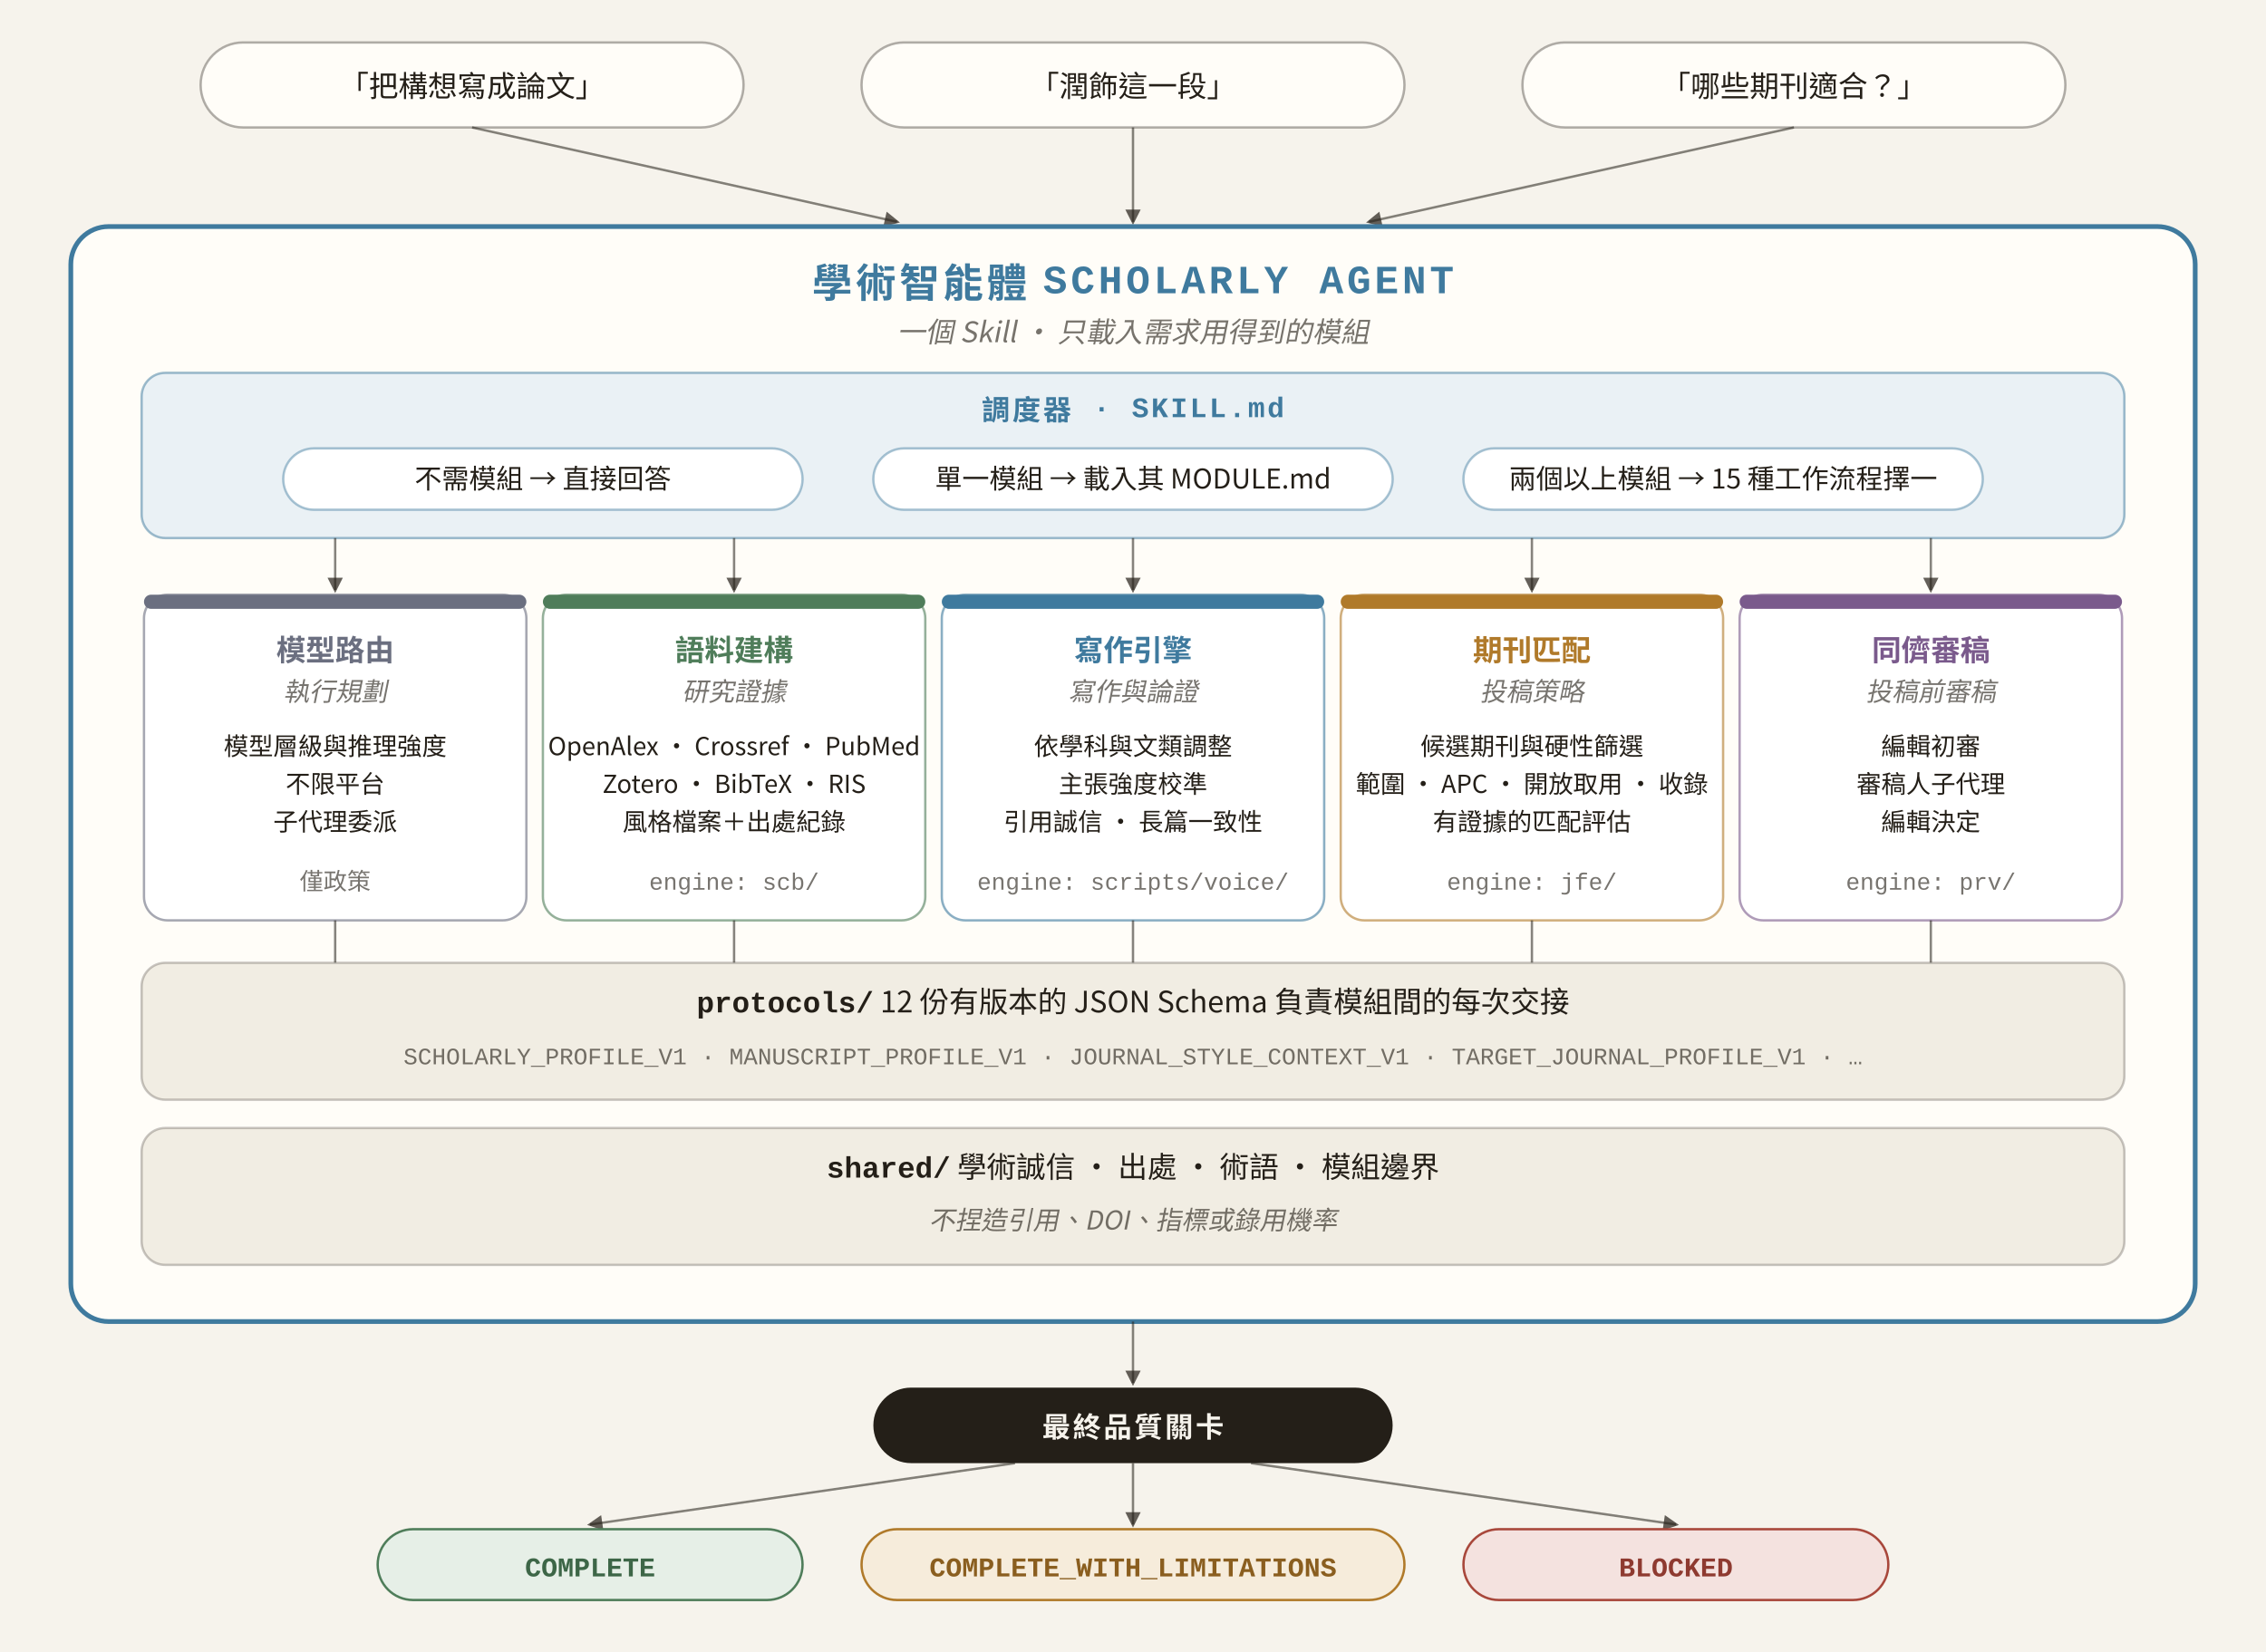
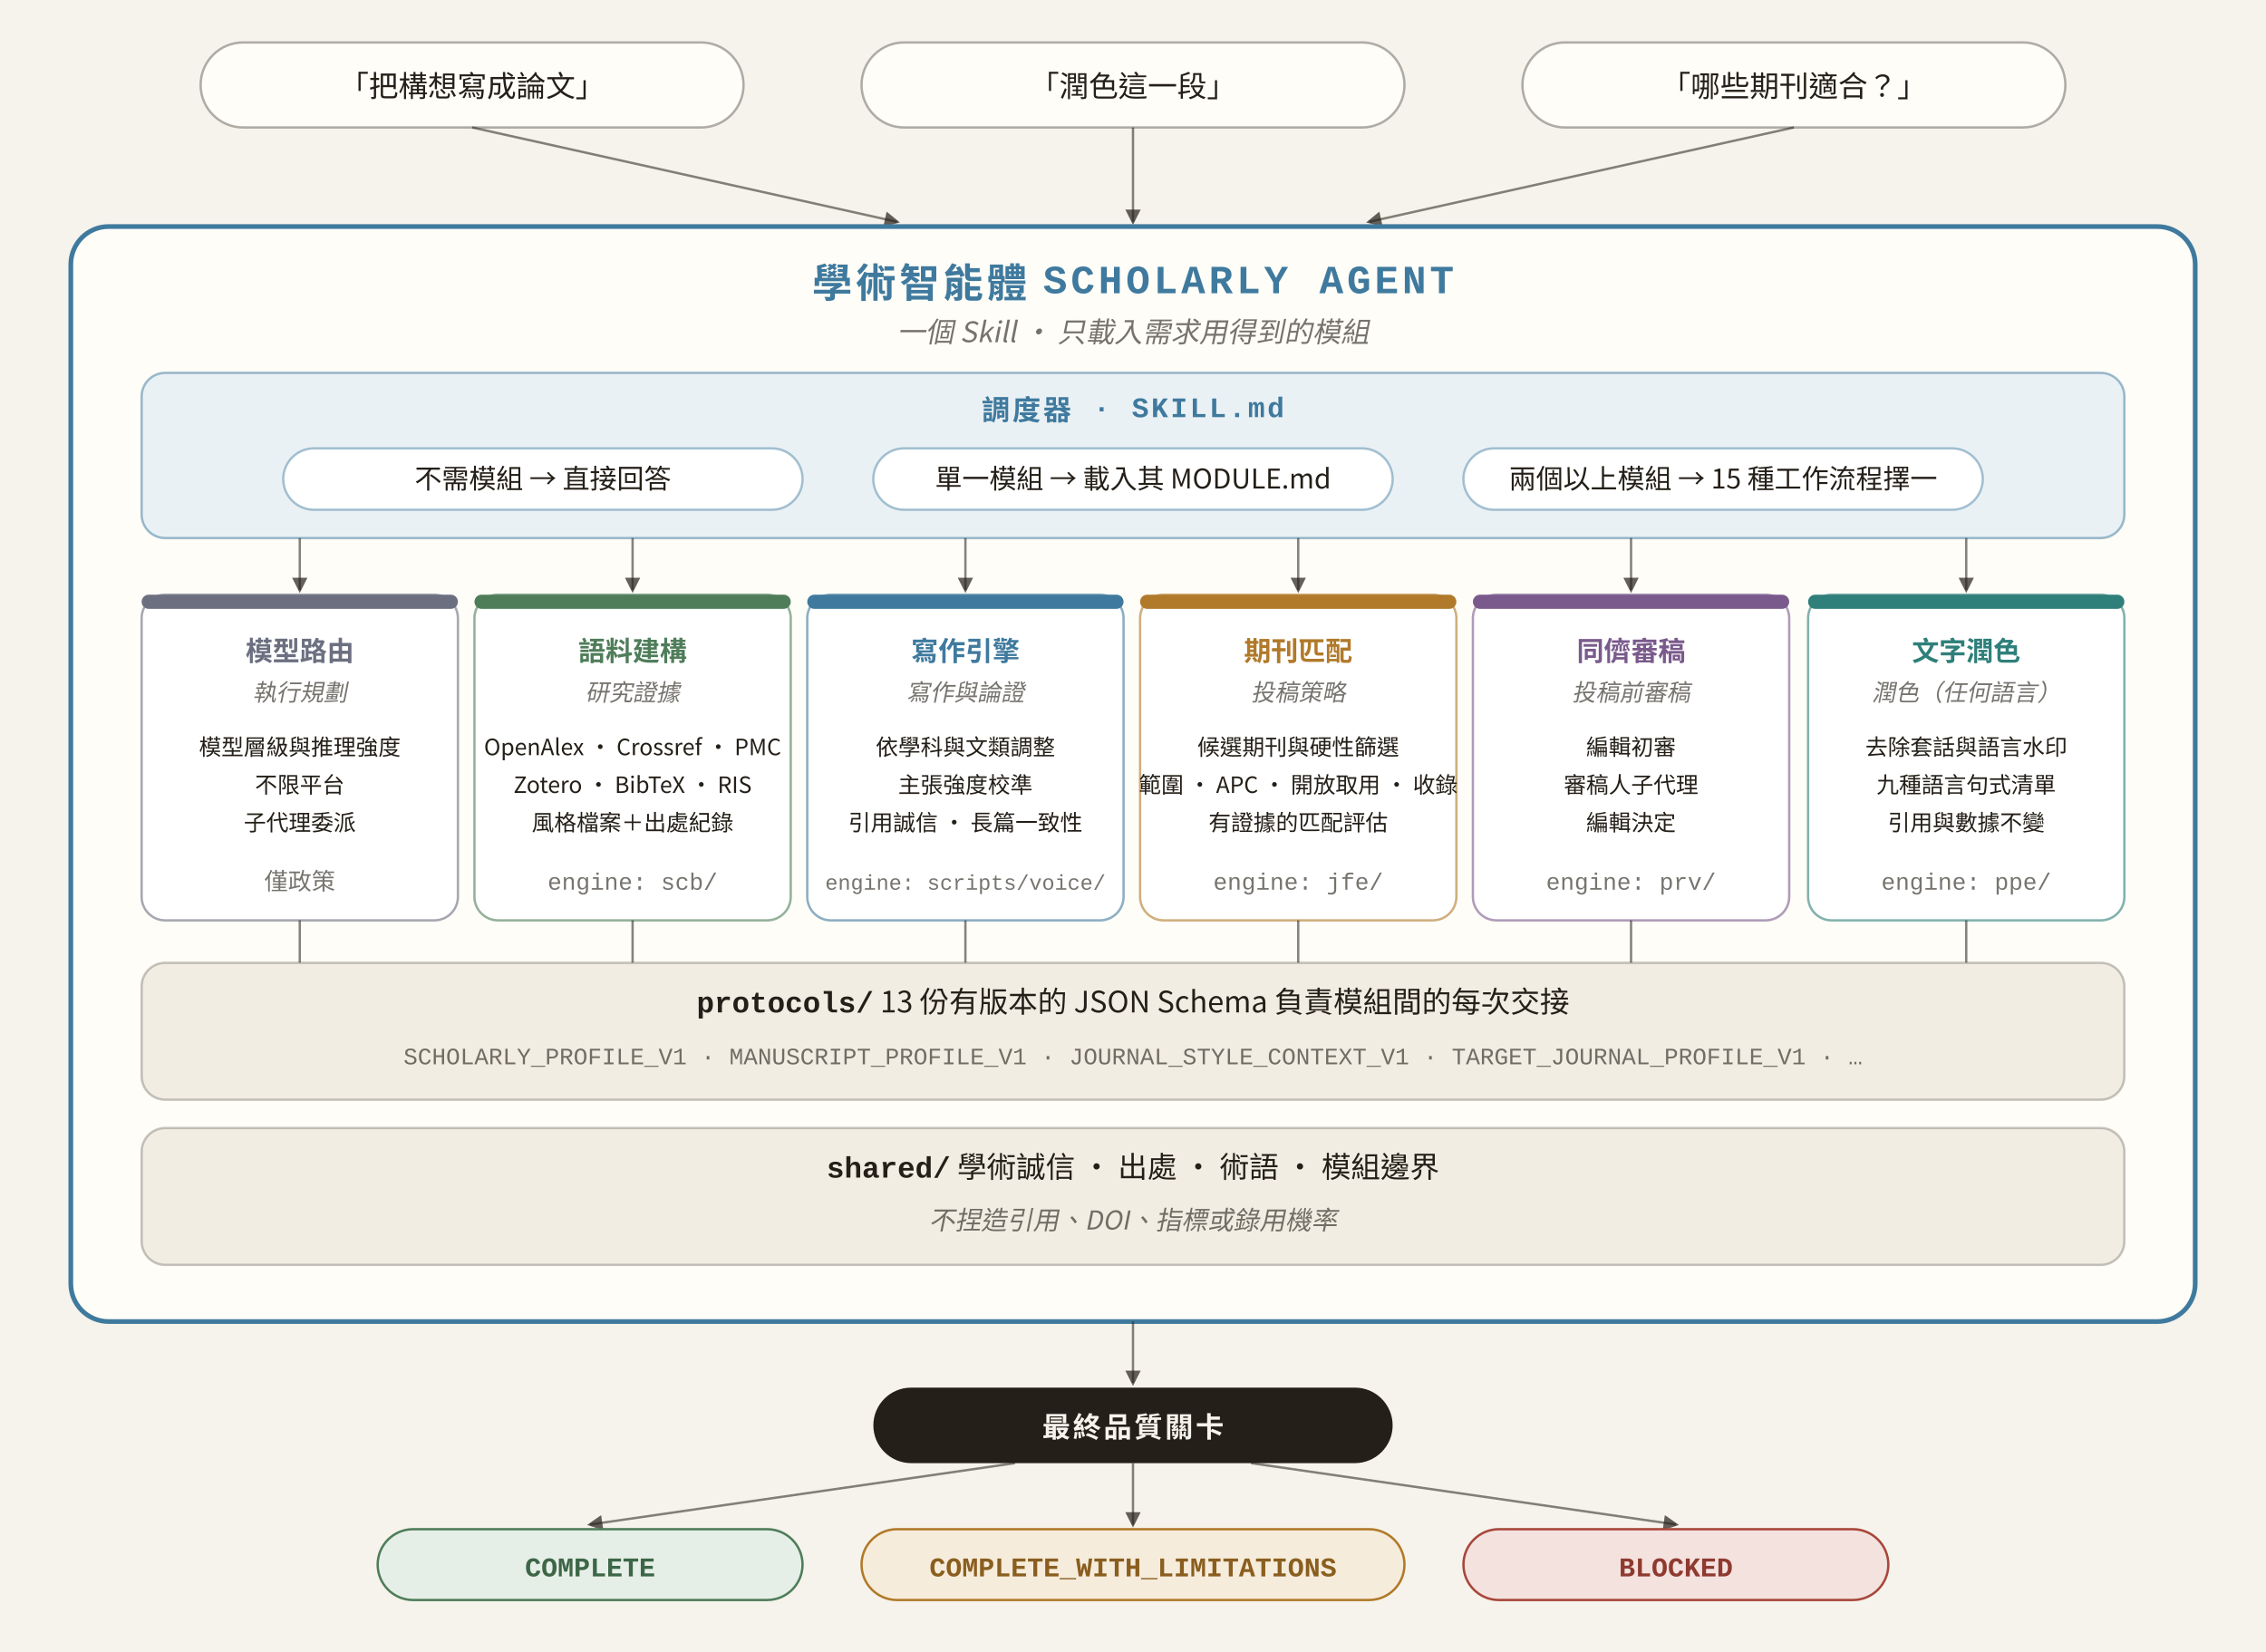
- <svg xmlns="http://www.w3.org/2000/svg" viewBox="0 0 960 700" role="img" aria-label="Scholarly Agent 架構圖：需求進入同一個 Skill，由調度器決定直接回答、載入單一模組，或依工作流程串接多個模組。五個模組是模型路由（執行規劃）、語料建構（研究證據）、寫作引擎（寫作與論證）、期刊匹配（投稿策略）與同儕審稿（投稿前審稿人與編輯決定）。模組透過十二份有版本的 JSON 協定交換資料、共用一套誠信政策，每個工作流程最後都經過品質關卡，結果為 COMPLETE、COMPLETE_WITH_LIMITATIONS 或 BLOCKED。">
+ <svg xmlns="http://www.w3.org/2000/svg" viewBox="0 0 960 700" role="img" aria-label="Scholarly Agent 架構圖：需求進入同一個 Skill，由調度器決定直接回答、載入單一模組，或依工作流程串接多個模組。六個模組是模型路由（執行規劃）、語料建構（研究證據）、寫作引擎（寫作與論證）、期刊匹配（投稿策略）、同儕審稿（投稿前審稿人與編輯決定）與文字潤色（任何語言，去除套話）。模組透過十三份有版本的 JSON 協定交換資料、共用一套誠信政策，每個工作流程最後都經過品質關卡，結果為 COMPLETE、COMPLETE_WITH_LIMITATIONS 或 BLOCKED。">
  <defs>
    <marker id="arr" viewBox="0 0 10 10" refX="8" refY="5" markerWidth="6.5" markerHeight="6.5" orient="auto-start-reverse">
      <path d="M0,0 L10,5 L0,10 Z" fill="#241f18" fill-opacity="0.7" />
    </marker>
    <style>
      .mono { font-family: SFMono-Regular, Consolas, 'Liberation Mono', Menlo, 'PingFang TC', 'Noto Sans TC', 'Noto Sans CJK TC', 'Microsoft JhengHei', 'Heiti TC', 'WenQuanYi Zen Hei',  monospace; }
      .sans { font-family: 'PingFang TC', 'Noto Sans TC', 'Noto Sans CJK TC', 'Microsoft JhengHei', 'Heiti TC', 'WenQuanYi Zen Hei', -apple-system, BlinkMacSystemFont, 'Segoe UI', Helvetica, Arial, sans-serif; }
      .ink { fill: #241f18; }
      .muted { fill: #241f18; fill-opacity: 0.62; }
      .line { stroke: #241f18; stroke-opacity: 0.55; fill: none; }
    </style>
  </defs>
  <rect x="0" y="0" width="960" height="700" fill="#f6f3ec" />
  <g class="sans" font-size="12.5">
    <rect x="85" y="18" width="230" height="36" rx="18" fill="#fffdf8" stroke="#241f18" stroke-opacity="0.35" />
    <text x="200" y="41" text-anchor="middle" class="ink">「把構想寫成論文」</text>
    <rect x="365" y="18" width="230" height="36" rx="18" fill="#fffdf8" stroke="#241f18" stroke-opacity="0.35" />
-     <text x="480" y="41" text-anchor="middle" class="ink">「潤飾這一段」</text>
+     <text x="480" y="41" text-anchor="middle" class="ink">「潤色這一段」</text>
    <rect x="645" y="18" width="230" height="36" rx="18" fill="#fffdf8" stroke="#241f18" stroke-opacity="0.35" />
    <text x="760" y="41" text-anchor="middle" class="ink">「哪些期刊適合？」</text>
  </g>
  <line x1="200" y1="54" x2="380" y2="94" class="line" marker-end="url(#arr)" />
  <line x1="480" y1="54" x2="480" y2="94" class="line" marker-end="url(#arr)" />
  <line x1="760" y1="54" x2="580" y2="94" class="line" marker-end="url(#arr)" />
  <rect x="30" y="96" width="900" height="464" rx="16" fill="#fffdf8" stroke="#3f7a9e" stroke-width="2" />
  <text x="480" y="126" text-anchor="middle" class="mono" font-size="17" font-weight="700" letter-spacing="1.5" fill="#3f7a9e">學術智能體 SCHOLARLY AGENT</text>
  <text x="480" y="145" text-anchor="middle" class="sans muted" font-size="12" font-style="italic">一個 Skill · 只載入需求用得到的模組</text>
  <rect x="60" y="158" width="840" height="70" rx="10" fill="#eaf1f5" stroke="#3f7a9e" stroke-opacity="0.5" />
  <text x="480" y="178" text-anchor="middle" class="mono" font-size="12" font-weight="600" letter-spacing="1" fill="#3f7a9e">調度器 · SKILL.md</text>
  <g class="sans" font-size="11.5">
    <rect x="120" y="190" width="220" height="26" rx="13" fill="#ffffff" stroke="#3f7a9e" stroke-opacity="0.45" />
    <text x="230" y="207" text-anchor="middle" class="ink">不需模組 → 直接回答</text>
    <rect x="370" y="190" width="220" height="26" rx="13" fill="#ffffff" stroke="#3f7a9e" stroke-opacity="0.45" />
    <text x="480" y="207" text-anchor="middle" class="ink">單一模組 → 載入其 MODULE.md</text>
    <rect x="620" y="190" width="220" height="26" rx="13" fill="#ffffff" stroke="#3f7a9e" stroke-opacity="0.45" />
    <text x="730" y="207" text-anchor="middle" class="ink">兩個以上模組 → 15 種工作流程擇一</text>
  </g>
-   <line x1="142" y1="228" x2="142" y2="250" class="line" marker-end="url(#arr)" />
-   <line x1="311" y1="228" x2="311" y2="250" class="line" marker-end="url(#arr)" />
-   <line x1="480" y1="228" x2="480" y2="250" class="line" marker-end="url(#arr)" />
-   <line x1="649" y1="228" x2="649" y2="250" class="line" marker-end="url(#arr)" />
-   <line x1="818" y1="228" x2="818" y2="250" class="line" marker-end="url(#arr)" />
+   <line x1="127" y1="228" x2="127" y2="250" class="line" marker-end="url(#arr)" />
+   <line x1="268" y1="228" x2="268" y2="250" class="line" marker-end="url(#arr)" />
+   <line x1="409" y1="228" x2="409" y2="250" class="line" marker-end="url(#arr)" />
+   <line x1="550" y1="228" x2="550" y2="250" class="line" marker-end="url(#arr)" />
+   <line x1="691" y1="228" x2="691" y2="250" class="line" marker-end="url(#arr)" />
+   <line x1="833" y1="228" x2="833" y2="250" class="line" marker-end="url(#arr)" />
  <g>
-     <rect x="61" y="252" width="162" height="138" rx="10" fill="#ffffff" stroke="#6b6f80" stroke-opacity="0.6" />
-     <rect x="61" y="252" width="162" height="6" rx="3" fill="#6b6f80" />
-     <text x="142" y="280" text-anchor="middle" class="mono" font-size="12.5" font-weight="700" fill="#6b6f80">模型路由</text>
-     <text x="142" y="297" text-anchor="middle" class="sans muted" font-size="11" font-style="italic">執行規劃</text>
-     <text x="142" y="320" text-anchor="middle" class="sans ink" font-size="10.5">模型層級與推理強度</text>
-     <text x="142" y="336" text-anchor="middle" class="sans ink" font-size="10.5">不限平台</text>
-     <text x="142" y="352" text-anchor="middle" class="sans ink" font-size="10.5">子代理委派</text>
-     <text x="142" y="377" text-anchor="middle" class="mono muted" font-size="10">僅政策</text>
+     <rect x="60" y="252" width="134" height="138" rx="10" fill="#ffffff" stroke="#6b6f80" stroke-opacity="0.6" />
+     <rect x="60" y="252" width="134" height="6" rx="3" fill="#6b6f80" />
+     <text x="127" y="280" text-anchor="middle" class="mono" font-size="11.5" font-weight="700" fill="#6b6f80">模型路由</text>
+     <text x="127" y="297" text-anchor="middle" class="sans muted" font-size="10" font-style="italic">執行規劃</text>
+     <text x="127" y="320" text-anchor="middle" class="sans ink" font-size="9.5">模型層級與推理強度</text>
+     <text x="127" y="336" text-anchor="middle" class="sans ink" font-size="9.5">不限平台</text>
+     <text x="127" y="352" text-anchor="middle" class="sans ink" font-size="9.5">子代理委派</text>
+     <text x="127" y="377" text-anchor="middle" class="mono muted" font-size="10">僅政策</text>
  </g>
  <g>
-     <rect x="230" y="252" width="162" height="138" rx="10" fill="#ffffff" stroke="#4f7d5a" stroke-opacity="0.6" />
-     <rect x="230" y="252" width="162" height="6" rx="3" fill="#4f7d5a" />
-     <text x="311" y="280" text-anchor="middle" class="mono" font-size="12.5" font-weight="700" fill="#4f7d5a">語料建構</text>
-     <text x="311" y="297" text-anchor="middle" class="sans muted" font-size="11" font-style="italic">研究證據</text>
-     <text x="311" y="320" text-anchor="middle" class="sans ink" font-size="10.5">OpenAlex · Crossref · PubMed</text>
-     <text x="311" y="336" text-anchor="middle" class="sans ink" font-size="10.5">Zotero · BibTeX · RIS</text>
-     <text x="311" y="352" text-anchor="middle" class="sans ink" font-size="10.5">風格檔案＋出處紀錄</text>
-     <text x="311" y="377" text-anchor="middle" class="mono muted" font-size="10">engine: scb/</text>
+     <rect x="201" y="252" width="134" height="138" rx="10" fill="#ffffff" stroke="#4f7d5a" stroke-opacity="0.6" />
+     <rect x="201" y="252" width="134" height="6" rx="3" fill="#4f7d5a" />
+     <text x="268" y="280" text-anchor="middle" class="mono" font-size="11.5" font-weight="700" fill="#4f7d5a">語料建構</text>
+     <text x="268" y="297" text-anchor="middle" class="sans muted" font-size="10" font-style="italic">研究證據</text>
+     <text x="268" y="320" text-anchor="middle" class="sans ink" font-size="9.5">OpenAlex · Crossref · PMC</text>
+     <text x="268" y="336" text-anchor="middle" class="sans ink" font-size="9.5">Zotero · BibTeX · RIS</text>
+     <text x="268" y="352" text-anchor="middle" class="sans ink" font-size="9.5">風格檔案＋出處紀錄</text>
+     <text x="268" y="377" text-anchor="middle" class="mono muted" font-size="10">engine: scb/</text>
  </g>
  <g>
-     <rect x="399" y="252" width="162" height="138" rx="10" fill="#ffffff" stroke="#3f7a9e" stroke-opacity="0.6" />
-     <rect x="399" y="252" width="162" height="6" rx="3" fill="#3f7a9e" />
-     <text x="480" y="280" text-anchor="middle" class="mono" font-size="12.5" font-weight="700" fill="#3f7a9e">寫作引擎</text>
-     <text x="480" y="297" text-anchor="middle" class="sans muted" font-size="11" font-style="italic">寫作與論證</text>
-     <text x="480" y="320" text-anchor="middle" class="sans ink" font-size="10.5">依學科與文類調整</text>
-     <text x="480" y="336" text-anchor="middle" class="sans ink" font-size="10.5">主張強度校準</text>
-     <text x="480" y="352" text-anchor="middle" class="sans ink" font-size="10.5">引用誠信 · 長篇一致性</text>
-     <text x="480" y="377" text-anchor="middle" class="mono muted" font-size="10">engine: scripts/voice/</text>
+     <rect x="342" y="252" width="134" height="138" rx="10" fill="#ffffff" stroke="#3f7a9e" stroke-opacity="0.6" />
+     <rect x="342" y="252" width="134" height="6" rx="3" fill="#3f7a9e" />
+     <text x="409" y="280" text-anchor="middle" class="mono" font-size="11.5" font-weight="700" fill="#3f7a9e">寫作引擎</text>
+     <text x="409" y="297" text-anchor="middle" class="sans muted" font-size="10" font-style="italic">寫作與論證</text>
+     <text x="409" y="320" text-anchor="middle" class="sans ink" font-size="9.5">依學科與文類調整</text>
+     <text x="409" y="336" text-anchor="middle" class="sans ink" font-size="9.5">主張強度校準</text>
+     <text x="409" y="352" text-anchor="middle" class="sans ink" font-size="9.5">引用誠信 · 長篇一致性</text>
+     <text x="409" y="377" text-anchor="middle" class="mono muted" font-size="9">engine: scripts/voice/</text>
  </g>
  <g>
-     <rect x="568" y="252" width="162" height="138" rx="10" fill="#ffffff" stroke="#b07a2a" stroke-opacity="0.6" />
-     <rect x="568" y="252" width="162" height="6" rx="3" fill="#b07a2a" />
-     <text x="649" y="280" text-anchor="middle" class="mono" font-size="12.5" font-weight="700" fill="#b07a2a">期刊匹配</text>
-     <text x="649" y="297" text-anchor="middle" class="sans muted" font-size="11" font-style="italic">投稿策略</text>
-     <text x="649" y="320" text-anchor="middle" class="sans ink" font-size="10.5">候選期刊與硬性篩選</text>
-     <text x="649" y="336" text-anchor="middle" class="sans ink" font-size="10.5">範圍 · APC · 開放取用 · 收錄</text>
-     <text x="649" y="352" text-anchor="middle" class="sans ink" font-size="10.5">有證據的匹配評估</text>
-     <text x="649" y="377" text-anchor="middle" class="mono muted" font-size="10">engine: jfe/</text>
+     <rect x="483" y="252" width="134" height="138" rx="10" fill="#ffffff" stroke="#b07a2a" stroke-opacity="0.6" />
+     <rect x="483" y="252" width="134" height="6" rx="3" fill="#b07a2a" />
+     <text x="550" y="280" text-anchor="middle" class="mono" font-size="11.5" font-weight="700" fill="#b07a2a">期刊匹配</text>
+     <text x="550" y="297" text-anchor="middle" class="sans muted" font-size="10" font-style="italic">投稿策略</text>
+     <text x="550" y="320" text-anchor="middle" class="sans ink" font-size="9.5">候選期刊與硬性篩選</text>
+     <text x="550" y="336" text-anchor="middle" class="sans ink" font-size="9.5">範圍 · APC · 開放取用 · 收錄</text>
+     <text x="550" y="352" text-anchor="middle" class="sans ink" font-size="9.5">有證據的匹配評估</text>
+     <text x="550" y="377" text-anchor="middle" class="mono muted" font-size="10">engine: jfe/</text>
  </g>
  <g>
-     <rect x="737" y="252" width="162" height="138" rx="10" fill="#ffffff" stroke="#7a5a8c" stroke-opacity="0.6" />
-     <rect x="737" y="252" width="162" height="6" rx="3" fill="#7a5a8c" />
-     <text x="818" y="280" text-anchor="middle" class="mono" font-size="12.5" font-weight="700" fill="#7a5a8c">同儕審稿</text>
-     <text x="818" y="297" text-anchor="middle" class="sans muted" font-size="11" font-style="italic">投稿前審稿</text>
-     <text x="818" y="320" text-anchor="middle" class="sans ink" font-size="10.5">編輯初審</text>
-     <text x="818" y="336" text-anchor="middle" class="sans ink" font-size="10.5">審稿人子代理</text>
-     <text x="818" y="352" text-anchor="middle" class="sans ink" font-size="10.5">編輯決定</text>
-     <text x="818" y="377" text-anchor="middle" class="mono muted" font-size="10">engine: prv/</text>
+     <rect x="624" y="252" width="134" height="138" rx="10" fill="#ffffff" stroke="#7a5a8c" stroke-opacity="0.6" />
+     <rect x="624" y="252" width="134" height="6" rx="3" fill="#7a5a8c" />
+     <text x="691" y="280" text-anchor="middle" class="mono" font-size="11.5" font-weight="700" fill="#7a5a8c">同儕審稿</text>
+     <text x="691" y="297" text-anchor="middle" class="sans muted" font-size="10" font-style="italic">投稿前審稿</text>
+     <text x="691" y="320" text-anchor="middle" class="sans ink" font-size="9.5">編輯初審</text>
+     <text x="691" y="336" text-anchor="middle" class="sans ink" font-size="9.5">審稿人子代理</text>
+     <text x="691" y="352" text-anchor="middle" class="sans ink" font-size="9.5">編輯決定</text>
+     <text x="691" y="377" text-anchor="middle" class="mono muted" font-size="10">engine: prv/</text>
  </g>
-   <line x1="142" y1="390" x2="142" y2="408" class="line" />
-   <line x1="311" y1="390" x2="311" y2="408" class="line" />
-   <line x1="480" y1="390" x2="480" y2="408" class="line" />
-   <line x1="649" y1="390" x2="649" y2="408" class="line" />
-   <line x1="818" y1="390" x2="818" y2="408" class="line" />
+   <g>
+     <rect x="766" y="252" width="134" height="138" rx="10" fill="#ffffff" stroke="#2f7f7a" stroke-opacity="0.6" />
+     <rect x="766" y="252" width="134" height="6" rx="3" fill="#2f7f7a" />
+     <text x="833" y="280" text-anchor="middle" class="mono" font-size="11.5" font-weight="700" fill="#2f7f7a">文字潤色</text>
+     <text x="833" y="297" text-anchor="middle" class="sans muted" font-size="10" font-style="italic">潤色（任何語言）</text>
+     <text x="833" y="320" text-anchor="middle" class="sans ink" font-size="9.5">去除套話與語言水印</text>
+     <text x="833" y="336" text-anchor="middle" class="sans ink" font-size="9.5">九種語言句式清單</text>
+     <text x="833" y="352" text-anchor="middle" class="sans ink" font-size="9.5">引用與數據不變</text>
+     <text x="833" y="377" text-anchor="middle" class="mono muted" font-size="10">engine: ppe/</text>
+   </g>
+   <line x1="127" y1="390" x2="127" y2="408" class="line" />
+   <line x1="268" y1="390" x2="268" y2="408" class="line" />
+   <line x1="409" y1="390" x2="409" y2="408" class="line" />
+   <line x1="550" y1="390" x2="550" y2="408" class="line" />
+   <line x1="691" y1="390" x2="691" y2="408" class="line" />
+   <line x1="833" y1="390" x2="833" y2="408" class="line" />
  <rect x="60" y="408" width="840" height="58" rx="10" fill="#f1ede3" stroke="#241f18" stroke-opacity="0.25" />
  <text x="480" y="429" text-anchor="middle" class="sans ink" font-size="12.5">
-     <tspan class="mono" font-weight="700">protocols/</tspan>  12 份有版本的 JSON Schema 負責模組間的每次交接</text>
+     <tspan class="mono" font-weight="700">protocols/</tspan>  13 份有版本的 JSON Schema 負責模組間的每次交接</text>
  <text x="480" y="451" text-anchor="middle" class="mono muted" font-size="10">SCHOLARLY_PROFILE_V1 · MANUSCRIPT_PROFILE_V1 · JOURNAL_STYLE_CONTEXT_V1 · TARGET_JOURNAL_PROFILE_V1 · …</text>
  <rect x="60" y="478" width="840" height="58" rx="10" fill="#f1ede3" stroke="#241f18" stroke-opacity="0.25" />
  <text x="480" y="499" text-anchor="middle" class="sans ink" font-size="12.5">
    <tspan class="mono" font-weight="700">shared/</tspan>  學術誠信 · 出處 · 術語 · 模組邊界</text>
  <text x="480" y="521" text-anchor="middle" class="sans muted" font-size="11" font-style="italic">不捏造引用、DOI、指標或錄用機率</text>
  <line x1="480" y1="560" x2="480" y2="586" class="line" marker-end="url(#arr)" />
  <rect x="370" y="588" width="220" height="32" rx="16" fill="#241f18" />
  <text x="480" y="609" text-anchor="middle" class="mono" font-size="12" font-weight="700" letter-spacing="1" fill="#f6f3ec">最終品質關卡</text>
  <line x1="430" y1="620" x2="250" y2="646" class="line" marker-end="url(#arr)" />
  <line x1="480" y1="620" x2="480" y2="646" class="line" marker-end="url(#arr)" />
  <line x1="530" y1="620" x2="710" y2="646" class="line" marker-end="url(#arr)" />
  <g class="mono" font-size="11.5" font-weight="700">
    <rect x="160" y="648" width="180" height="30" rx="15" fill="#e6efe7" stroke="#4f7d5a" />
    <text x="250" y="668" text-anchor="middle" fill="#3d6647">COMPLETE</text>
    <rect x="365" y="648" width="230" height="30" rx="15" fill="#f6ecdb" stroke="#b07a2a" />
    <text x="480" y="668" text-anchor="middle" fill="#8a5e1f">COMPLETE_WITH_LIMITATIONS</text>
    <rect x="620" y="648" width="180" height="30" rx="15" fill="#f4e2df" stroke="#a8473b" />
    <text x="710" y="668" text-anchor="middle" fill="#8e3a30">BLOCKED</text>
  </g>
</svg>
